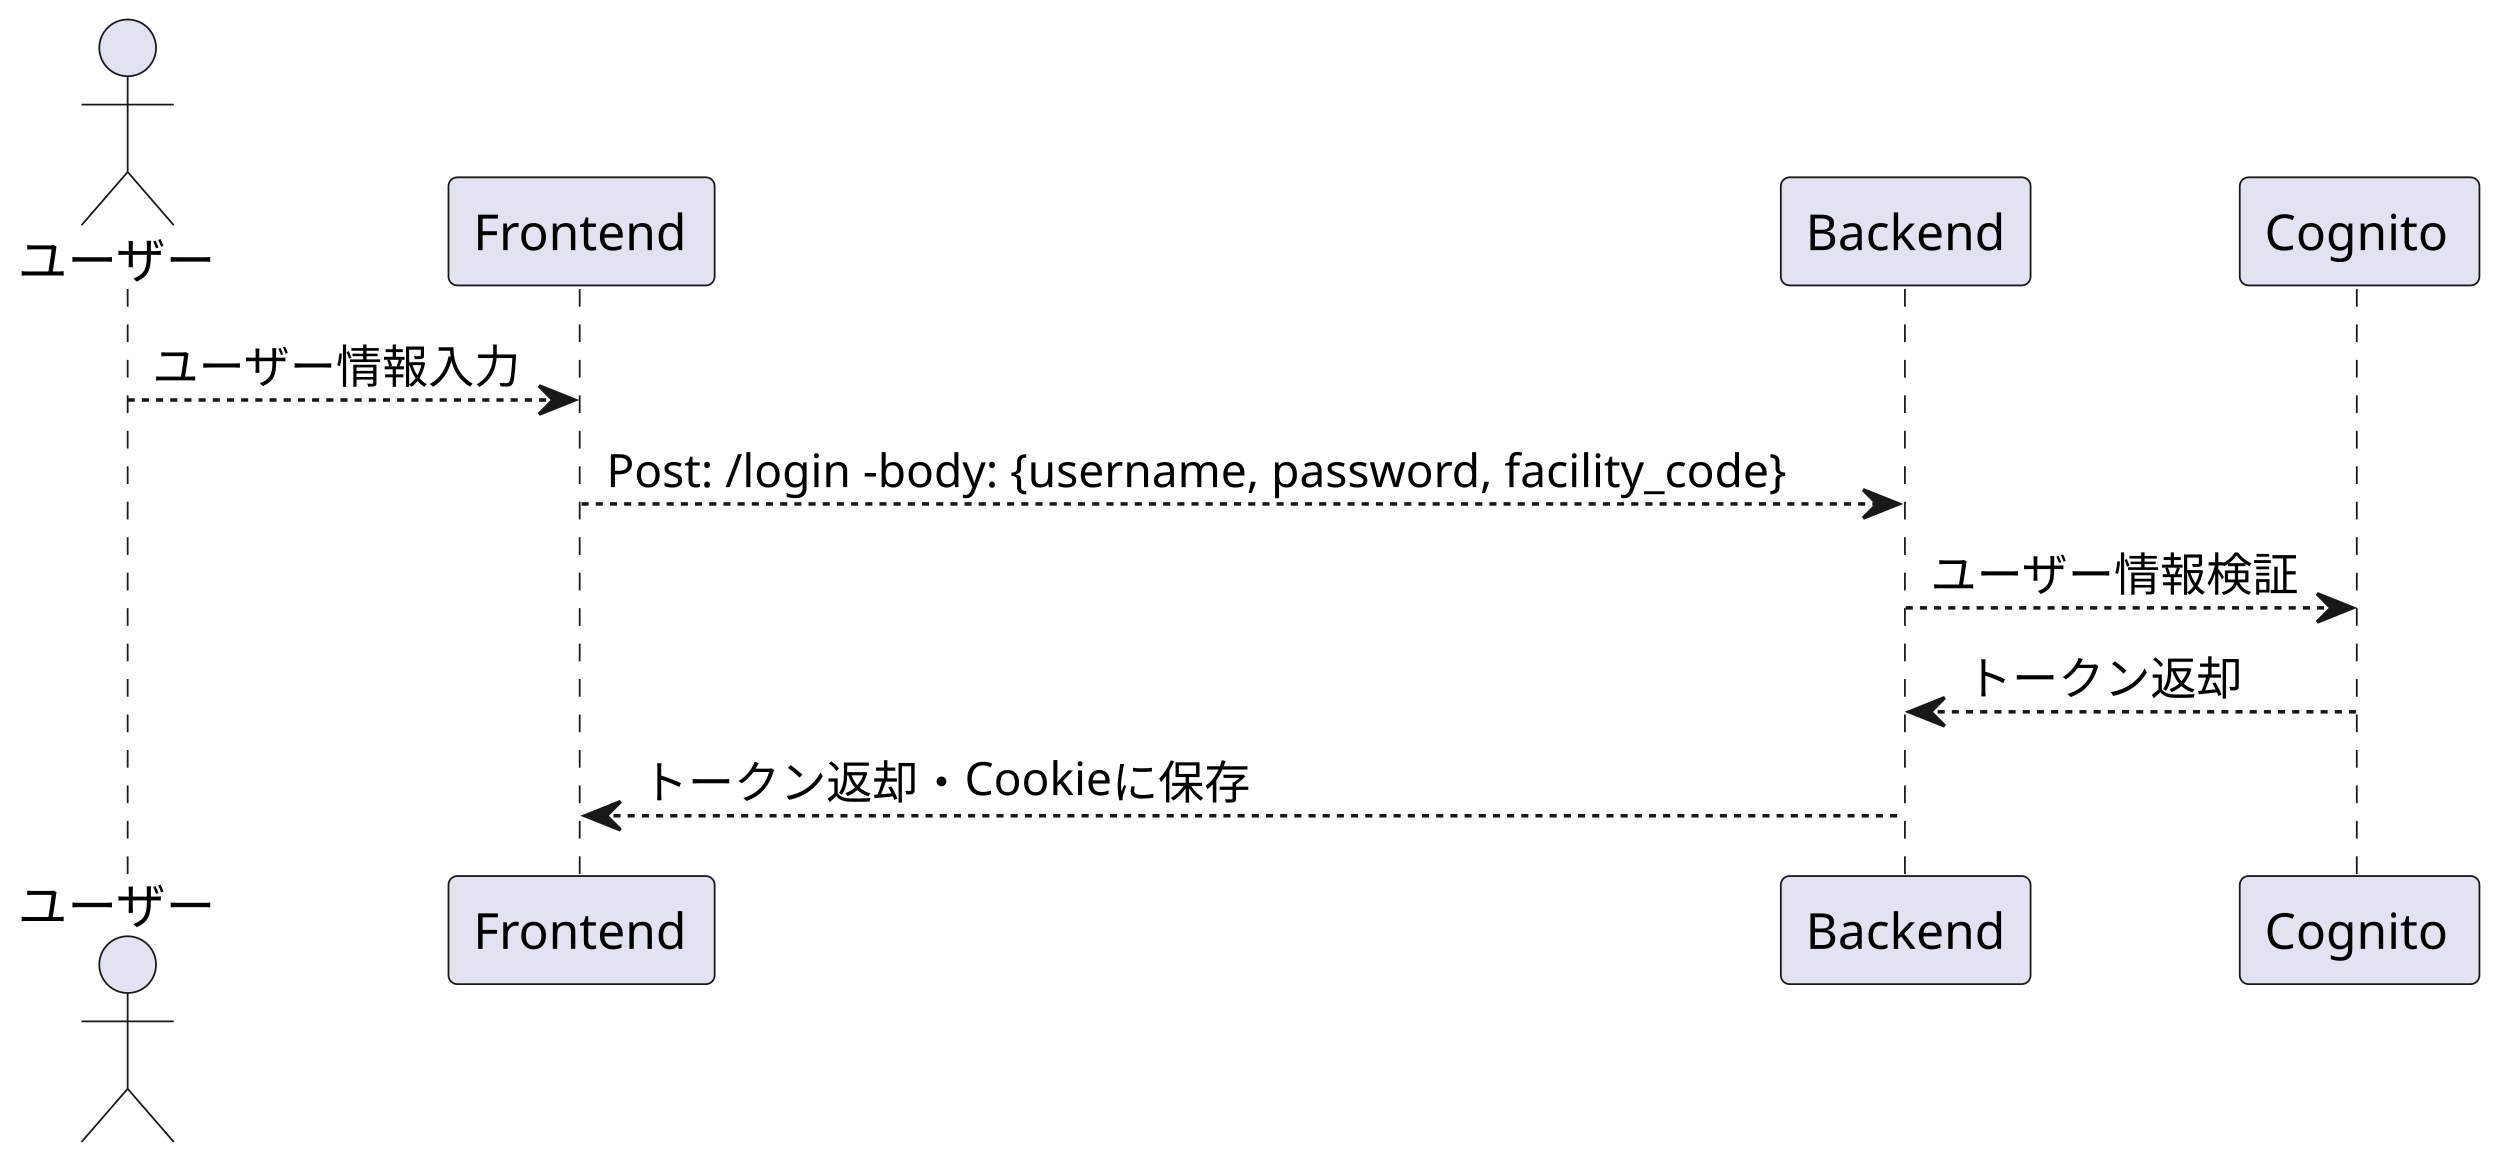
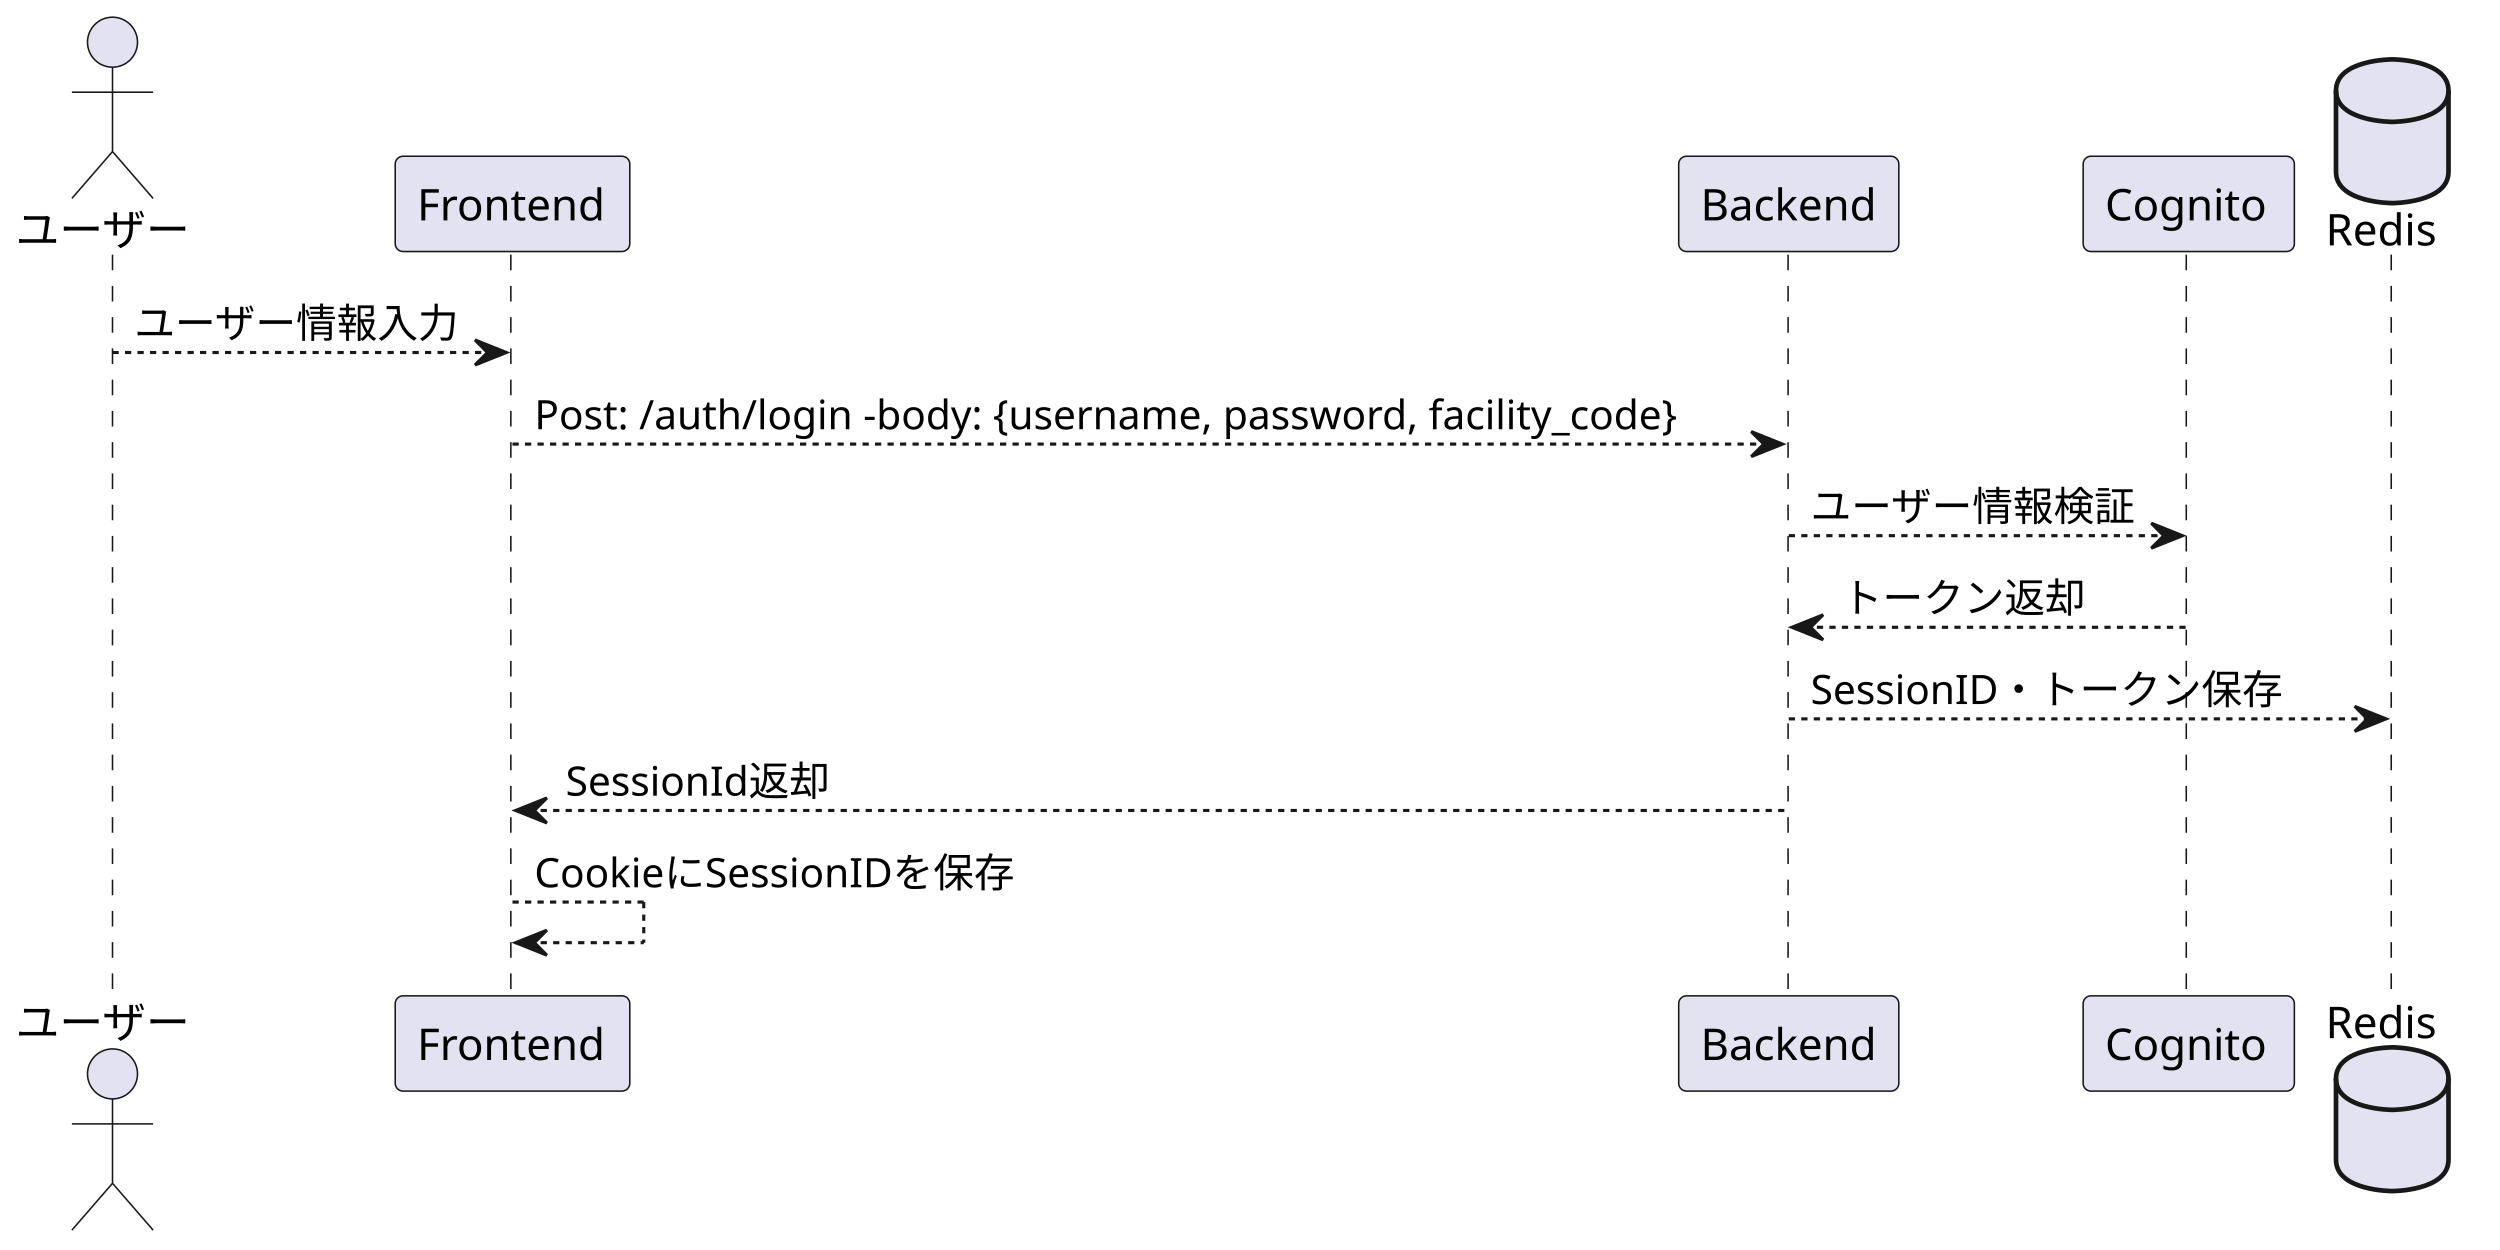
- <svg xmlns="http://www.w3.org/2000/svg" contentStyleType="text/css" height="329px" preserveAspectRatio="none" style="width:705px;height:329px;background:#FFFFFF;" version="1.1" viewBox="0 0 705 329" width="705px" zoomAndPan="magnify">
+ <svg xmlns="http://www.w3.org/2000/svg" contentStyleType="text/css" height="400px" preserveAspectRatio="none" style="width:800px;height:400px;background:#FFFFFF;" version="1.1" viewBox="0 0 800 400" width="800px" zoomAndPan="magnify">
  <defs />
  <g>
-     <line style="stroke:#181818;stroke-width:0.5;stroke-dasharray:5.0,5.0;" x1="36" x2="36" y1="81.488" y2="248.041" />
-     <line style="stroke:#181818;stroke-width:0.5;stroke-dasharray:5.0,5.0;" x1="163.471" x2="163.471" y1="81.488" y2="248.041" />
-     <line style="stroke:#181818;stroke-width:0.5;stroke-dasharray:5.0,5.0;" x1="537.188" x2="537.188" y1="81.488" y2="248.041" />
-     <line style="stroke:#181818;stroke-width:0.5;stroke-dasharray:5.0,5.0;" x1="664.613" x2="664.613" y1="81.488" y2="248.041" />
+     <line style="stroke:#181818;stroke-width:0.5;stroke-dasharray:5.0,5.0;" x1="36" x2="36" y1="81.488" y2="319.662" />
+     <line style="stroke:#181818;stroke-width:0.5;stroke-dasharray:5.0,5.0;" x1="163.471" x2="163.471" y1="81.488" y2="319.662" />
+     <line style="stroke:#181818;stroke-width:0.5;stroke-dasharray:5.0,5.0;" x1="572.183" x2="572.183" y1="81.488" y2="319.662" />
+     <line style="stroke:#181818;stroke-width:0.5;stroke-dasharray:5.0,5.0;" x1="699.608" x2="699.608" y1="81.488" y2="319.662" />
+     <line style="stroke:#181818;stroke-width:0.5;stroke-dasharray:5.0,5.0;" x1="765.195" x2="765.195" y1="81.488" y2="319.662" />
    <text fill="#000000" font-family="sans-serif" font-size="14" lengthAdjust="spacing" textLength="56" x="5" y="78.535">ユーザー</text>
    <ellipse cx="36" cy="13.5" fill="#E2E2F0" rx="8" ry="8" style="stroke:#181818;stroke-width:0.5;" />
    <path d="M36,21.5 L36,48.5 M23,29.5 L49,29.5 M36,48.5 L23,63.5 M36,48.5 L49,63.5 " fill="none" style="stroke:#181818;stroke-width:0.5;" />
-     <text fill="#000000" font-family="sans-serif" font-size="14" lengthAdjust="spacing" textLength="56" x="5" y="260.576">ユーザー</text>
-     <ellipse cx="36" cy="272.029" fill="#E2E2F0" rx="8" ry="8" style="stroke:#181818;stroke-width:0.5;" />
-     <path d="M36,280.029 L36,307.029 M23,288.029 L49,288.029 M36,307.029 L23,322.029 M36,307.029 L49,322.029 " fill="none" style="stroke:#181818;stroke-width:0.5;" />
+     <text fill="#000000" font-family="sans-serif" font-size="14" lengthAdjust="spacing" textLength="56" x="5" y="332.197">ユーザー</text>
+     <ellipse cx="36" cy="343.65" fill="#E2E2F0" rx="8" ry="8" style="stroke:#181818;stroke-width:0.5;" />
+     <path d="M36,351.65 L36,378.65 M23,359.65 L49,359.65 M36,378.65 L23,393.65 M36,378.65 L49,393.65 " fill="none" style="stroke:#181818;stroke-width:0.5;" />
    <rect fill="#E2E2F0" height="30.488" rx="2.5" ry="2.5" style="stroke:#181818;stroke-width:0.5;" width="75.059" x="126.471" y="50" />
    <text fill="#000000" font-family="sans-serif" font-size="14" lengthAdjust="spacing" textLength="61.059" x="133.471" y="70.535">Frontend</text>
-     <rect fill="#E2E2F0" height="30.488" rx="2.5" ry="2.5" style="stroke:#181818;stroke-width:0.5;" width="75.059" x="126.471" y="247.041" />
-     <text fill="#000000" font-family="sans-serif" font-size="14" lengthAdjust="spacing" textLength="61.059" x="133.471" y="267.576">Frontend</text>
-     <rect fill="#E2E2F0" height="30.488" rx="2.5" ry="2.5" style="stroke:#181818;stroke-width:0.5;" width="70.438" x="502.188" y="50" />
-     <text fill="#000000" font-family="sans-serif" font-size="14" lengthAdjust="spacing" textLength="56.438" x="509.188" y="70.535">Backend</text>
-     <rect fill="#E2E2F0" height="30.488" rx="2.5" ry="2.5" style="stroke:#181818;stroke-width:0.5;" width="70.438" x="502.188" y="247.041" />
-     <text fill="#000000" font-family="sans-serif" font-size="14" lengthAdjust="spacing" textLength="56.438" x="509.188" y="267.576">Backend</text>
-     <rect fill="#E2E2F0" height="30.488" rx="2.5" ry="2.5" style="stroke:#181818;stroke-width:0.5;" width="67.587" x="631.613" y="50" />
-     <text fill="#000000" font-family="sans-serif" font-size="14" lengthAdjust="spacing" textLength="53.587" x="638.613" y="70.535">Cognito</text>
-     <rect fill="#E2E2F0" height="30.488" rx="2.5" ry="2.5" style="stroke:#181818;stroke-width:0.5;" width="67.587" x="631.613" y="247.041" />
-     <text fill="#000000" font-family="sans-serif" font-size="14" lengthAdjust="spacing" textLength="53.587" x="638.613" y="267.576">Cognito</text>
+     <rect fill="#E2E2F0" height="30.488" rx="2.5" ry="2.5" style="stroke:#181818;stroke-width:0.5;" width="75.059" x="126.471" y="318.662" />
+     <text fill="#000000" font-family="sans-serif" font-size="14" lengthAdjust="spacing" textLength="61.059" x="133.471" y="339.197">Frontend</text>
+     <rect fill="#E2E2F0" height="30.488" rx="2.5" ry="2.5" style="stroke:#181818;stroke-width:0.5;" width="70.438" x="537.183" y="50" />
+     <text fill="#000000" font-family="sans-serif" font-size="14" lengthAdjust="spacing" textLength="56.438" x="544.183" y="70.535">Backend</text>
+     <rect fill="#E2E2F0" height="30.488" rx="2.5" ry="2.5" style="stroke:#181818;stroke-width:0.5;" width="70.438" x="537.183" y="318.662" />
+     <text fill="#000000" font-family="sans-serif" font-size="14" lengthAdjust="spacing" textLength="56.438" x="544.183" y="339.197">Backend</text>
+     <rect fill="#E2E2F0" height="30.488" rx="2.5" ry="2.5" style="stroke:#181818;stroke-width:0.5;" width="67.587" x="666.608" y="50" />
+     <text fill="#000000" font-family="sans-serif" font-size="14" lengthAdjust="spacing" textLength="53.587" x="673.608" y="70.535">Cognito</text>
+     <rect fill="#E2E2F0" height="30.488" rx="2.5" ry="2.5" style="stroke:#181818;stroke-width:0.5;" width="67.587" x="666.608" y="318.662" />
+     <text fill="#000000" font-family="sans-serif" font-size="14" lengthAdjust="spacing" textLength="53.587" x="673.608" y="339.197">Cognito</text>
+     <text fill="#000000" font-family="sans-serif" font-size="14" lengthAdjust="spacing" textLength="36.648" x="744.195" y="78.535">Redis</text>
+     <path d="M747.519,29 C747.519,19 765.519,19 765.519,19 C765.519,19 783.519,19 783.519,29 L783.519,55 C783.519,65 765.519,65 765.519,65 C765.519,65 747.519,65 747.519,55 L747.519,29 " fill="#E2E2F0" style="stroke:#181818;stroke-width:1.5;" />
+     <path d="M747.519,29 C747.519,39 765.519,39 765.519,39 C765.519,39 783.519,39 783.519,29 " fill="none" style="stroke:#181818;stroke-width:1.5;" />
+     <text fill="#000000" font-family="sans-serif" font-size="14" lengthAdjust="spacing" textLength="36.648" x="744.195" y="332.197">Redis</text>
+     <path d="M747.519,345.15 C747.519,335.15 765.519,335.15 765.519,335.15 C765.519,335.15 783.519,335.15 783.519,345.15 L783.519,371.15 C783.519,381.15 765.519,381.15 765.519,381.15 C765.519,381.15 747.519,381.15 747.519,371.15 L747.519,345.15 " fill="#E2E2F0" style="stroke:#181818;stroke-width:1.5;" />
+     <path d="M747.519,345.15 C747.519,355.15 765.519,355.15 765.519,355.15 C765.519,355.15 783.519,355.15 783.519,345.15 " fill="none" style="stroke:#181818;stroke-width:1.5;" />
    <polygon fill="#181818" points="152,108.799,162,112.799,152,116.799,156,112.799" style="stroke:#181818;stroke-width:1.0;" />
    <line style="stroke:#181818;stroke-width:1.0;stroke-dasharray:2.0,2.0;" x1="36" x2="158" y1="112.799" y2="112.799" />
    <text fill="#000000" font-family="sans-serif" font-size="13" lengthAdjust="spacing" textLength="104" x="43" y="108.057">ユーザー情報入力</text>
-     <polygon fill="#181818" points="525.407,138.109,535.407,142.109,525.407,146.109,529.407,142.109" style="stroke:#181818;stroke-width:1.0;" />
-     <line style="stroke:#181818;stroke-width:1.0;stroke-dasharray:2.0,2.0;" x1="164" x2="531.407" y1="142.109" y2="142.109" />
-     <text fill="#000000" font-family="sans-serif" font-size="13" lengthAdjust="spacing" textLength="349.407" x="171" y="137.367">Post: /login -body: {username, password, facility_code}</text>
-     <polygon fill="#181818" points="653.407,167.42,663.407,171.42,653.407,175.42,657.407,171.42" style="stroke:#181818;stroke-width:1.0;" />
-     <line style="stroke:#181818;stroke-width:1.0;stroke-dasharray:2.0,2.0;" x1="537.407" x2="659.407" y1="171.42" y2="171.42" />
-     <text fill="#000000" font-family="sans-serif" font-size="13" lengthAdjust="spacing" textLength="104" x="544.407" y="166.678">ユーザー情報検証</text>
-     <polygon fill="#181818" points="548.407,196.731,538.407,200.731,548.407,204.731,544.407,200.731" style="stroke:#181818;stroke-width:1.0;" />
-     <line style="stroke:#181818;stroke-width:1.0;stroke-dasharray:2.0,2.0;" x1="542.407" x2="664.407" y1="200.731" y2="200.731" />
-     <text fill="#000000" font-family="sans-serif" font-size="13" lengthAdjust="spacing" textLength="78" x="554.407" y="195.988">トークン返却</text>
-     <polygon fill="#181818" points="175,226.041,165,230.041,175,234.041,171,230.041" style="stroke:#181818;stroke-width:1.0;" />
-     <line style="stroke:#181818;stroke-width:1.0;stroke-dasharray:2.0,2.0;" x1="169" x2="536.407" y1="230.041" y2="230.041" />
-     <text fill="#000000" font-family="sans-serif" font-size="13" lengthAdjust="spacing" textLength="173.564" x="181" y="225.299">トークン返却・Cookieに保存</text>
+     <polygon fill="#181818" points="560.401,138.109,570.401,142.109,560.401,146.109,564.401,142.109" style="stroke:#181818;stroke-width:1.0;" />
+     <line style="stroke:#181818;stroke-width:1.0;stroke-dasharray:2.0,2.0;" x1="164" x2="566.401" y1="142.109" y2="142.109" />
+     <text fill="#000000" font-family="sans-serif" font-size="13" lengthAdjust="spacing" textLength="384.401" x="171" y="137.367">Post: /auth/login -body: {username, password, facility_code}</text>
+     <polygon fill="#181818" points="688.401,167.42,698.401,171.42,688.401,175.42,692.401,171.42" style="stroke:#181818;stroke-width:1.0;" />
+     <line style="stroke:#181818;stroke-width:1.0;stroke-dasharray:2.0,2.0;" x1="572.401" x2="694.401" y1="171.42" y2="171.42" />
+     <text fill="#000000" font-family="sans-serif" font-size="13" lengthAdjust="spacing" textLength="104" x="579.401" y="166.678">ユーザー情報検証</text>
+     <polygon fill="#181818" points="583.401,196.731,573.401,200.731,583.401,204.731,579.401,200.731" style="stroke:#181818;stroke-width:1.0;" />
+     <line style="stroke:#181818;stroke-width:1.0;stroke-dasharray:2.0,2.0;" x1="577.401" x2="699.401" y1="200.731" y2="200.731" />
+     <text fill="#000000" font-family="sans-serif" font-size="13" lengthAdjust="spacing" textLength="78" x="589.401" y="195.988">トークン返却</text>
+     <polygon fill="#181818" points="753.519,226.041,763.519,230.041,753.519,234.041,757.519,230.041" style="stroke:#181818;stroke-width:1.0;" />
+     <line style="stroke:#181818;stroke-width:1.0;stroke-dasharray:2.0,2.0;" x1="572.401" x2="759.519" y1="230.041" y2="230.041" />
+     <text fill="#000000" font-family="sans-serif" font-size="13" lengthAdjust="spacing" textLength="151.792" x="579.401" y="225.299">SessionID・トークン保存</text>
+     <polygon fill="#181818" points="175,255.352,165,259.352,175,263.352,171,259.352" style="stroke:#181818;stroke-width:1.0;" />
+     <line style="stroke:#181818;stroke-width:1.0;stroke-dasharray:2.0,2.0;" x1="169" x2="571.401" y1="259.352" y2="259.352" />
+     <text fill="#000000" font-family="sans-serif" font-size="13" lengthAdjust="spacing" textLength="85.236" x="181" y="254.609">SessionId返却</text>
+     <line style="stroke:#181818;stroke-width:1.0;stroke-dasharray:2.0,2.0;" x1="164" x2="206" y1="288.662" y2="288.662" />
+     <line style="stroke:#181818;stroke-width:1.0;stroke-dasharray:2.0,2.0;" x1="206" x2="206" y1="288.662" y2="301.662" />
+     <line style="stroke:#181818;stroke-width:1.0;stroke-dasharray:2.0,2.0;" x1="165" x2="206" y1="301.662" y2="301.662" />
+     <polygon fill="#181818" points="175,297.662,165,301.662,175,305.662,171,301.662" style="stroke:#181818;stroke-width:1.0;" />
+     <text fill="#000000" font-family="sans-serif" font-size="13" lengthAdjust="spacing" textLength="156.356" x="171" y="283.92">CookieにSessionIDを保存</text>
  </g>
</svg>
